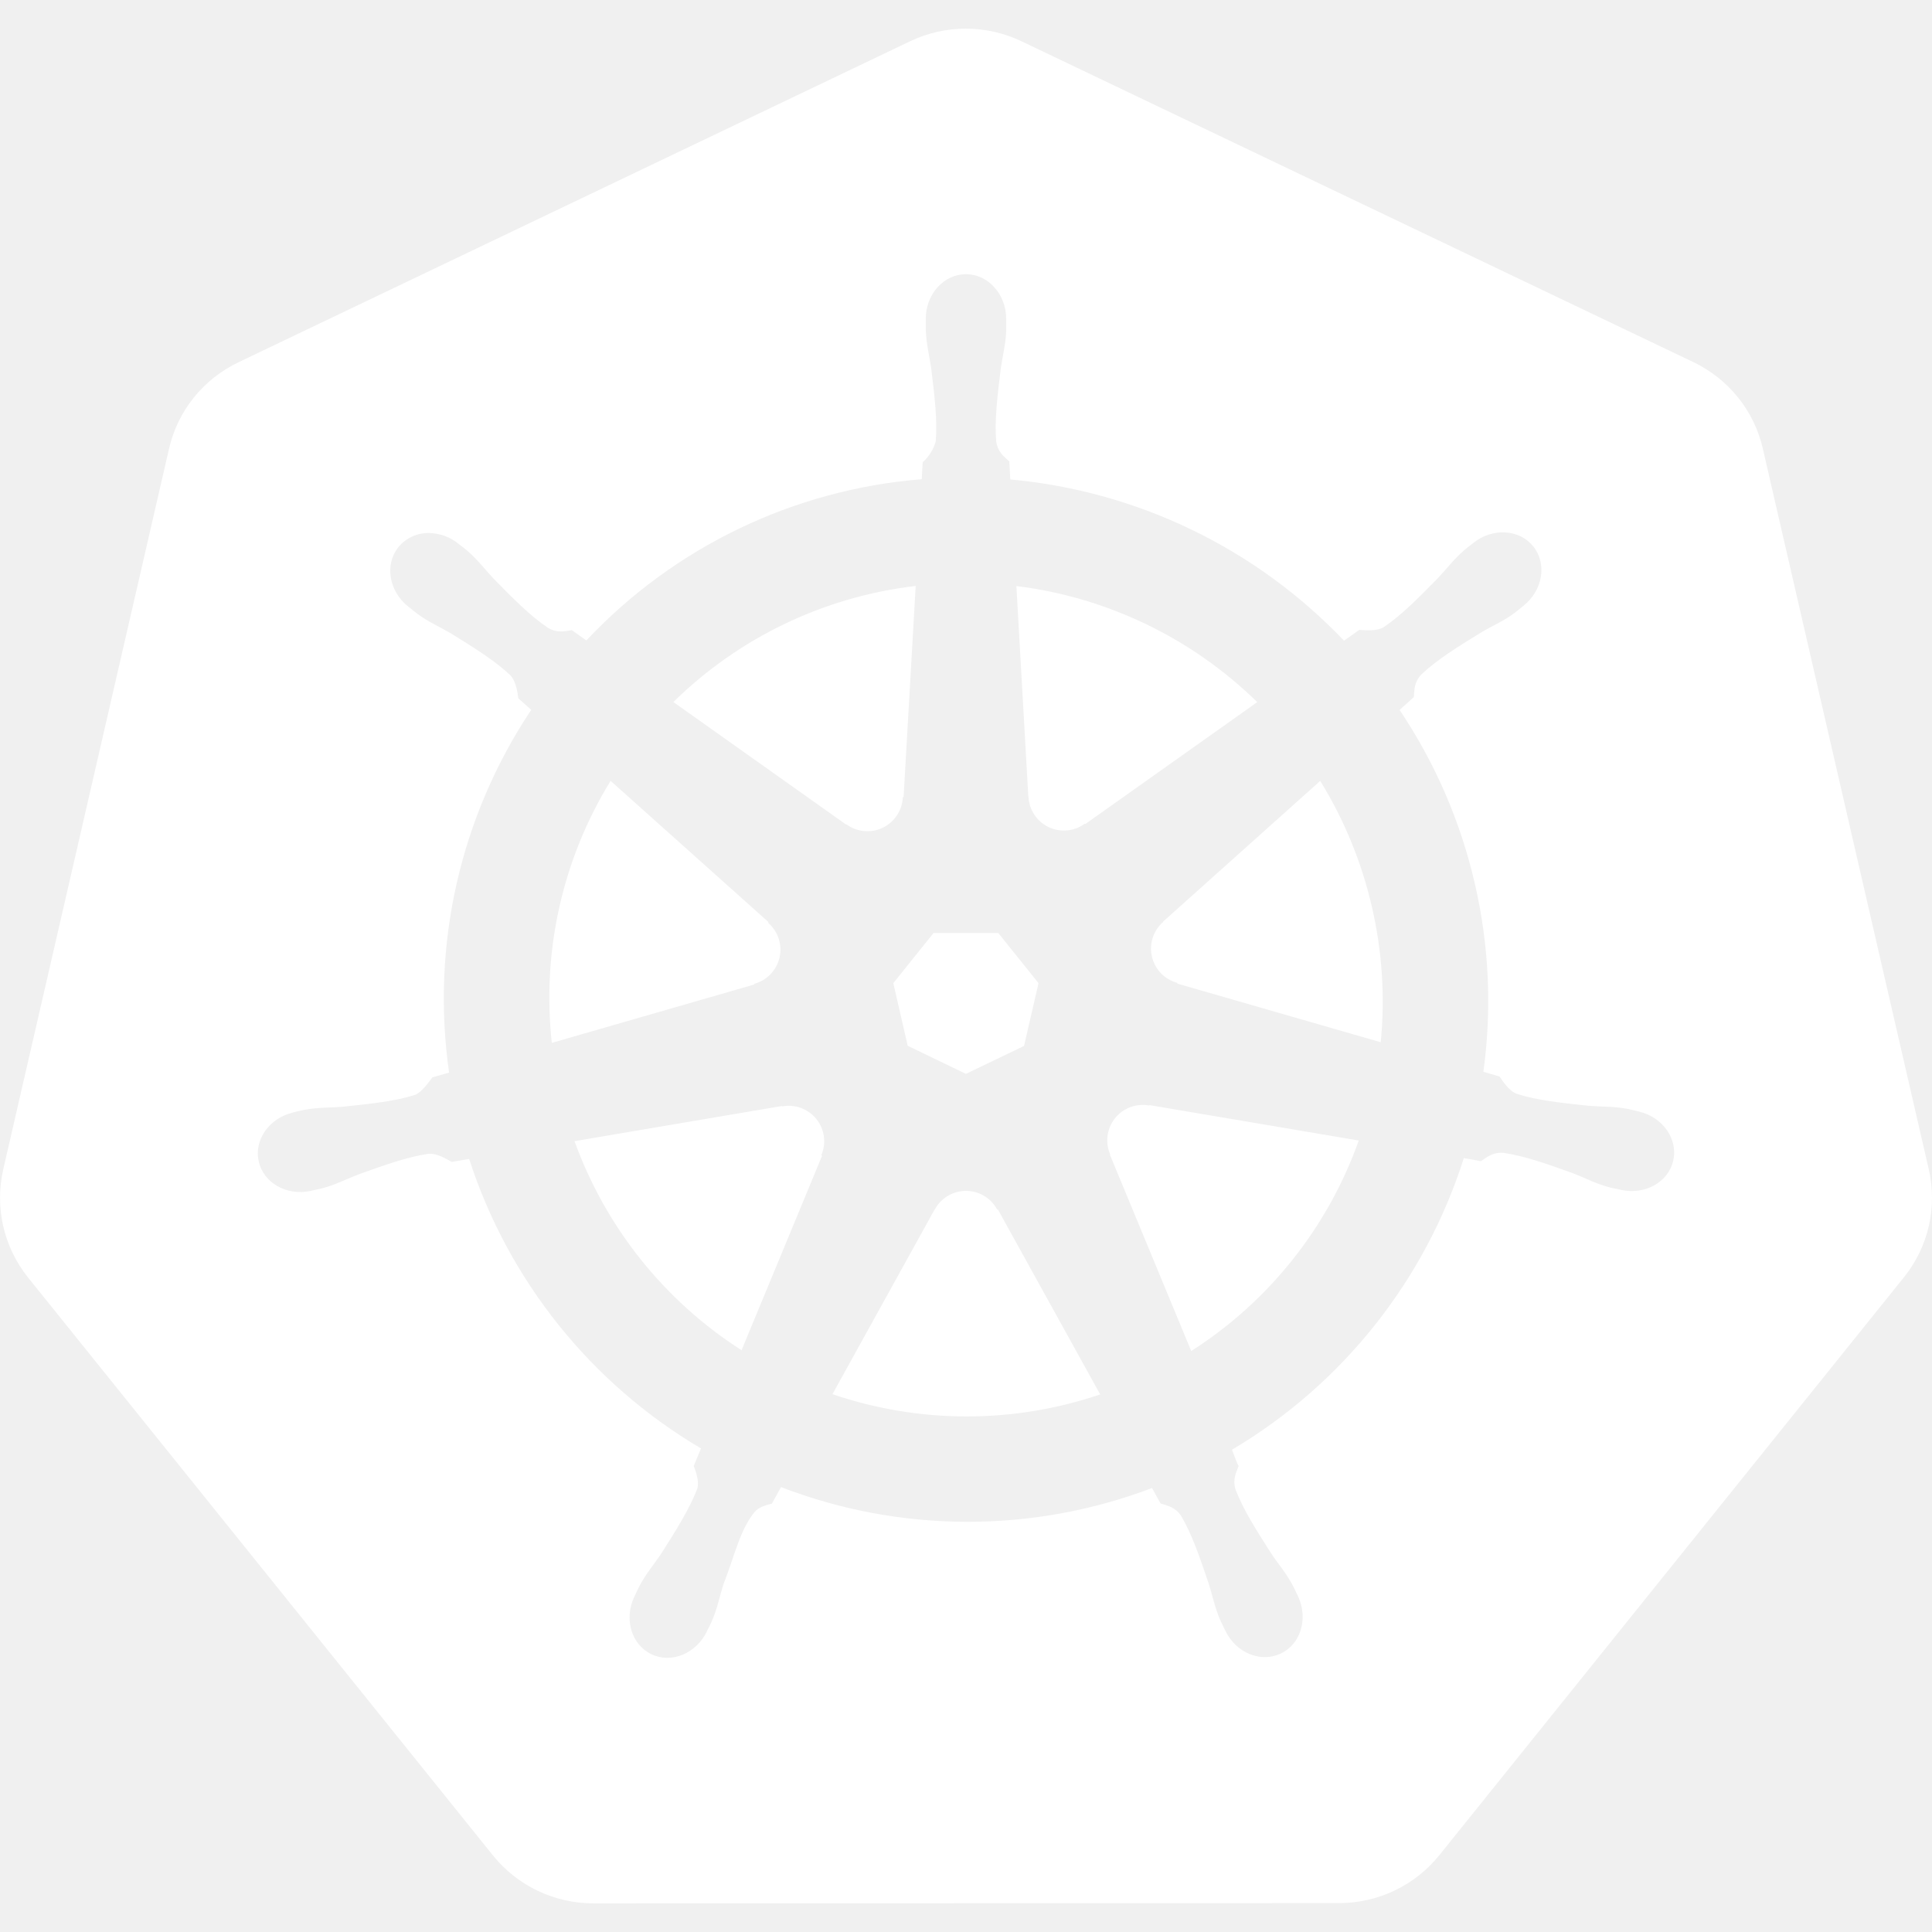
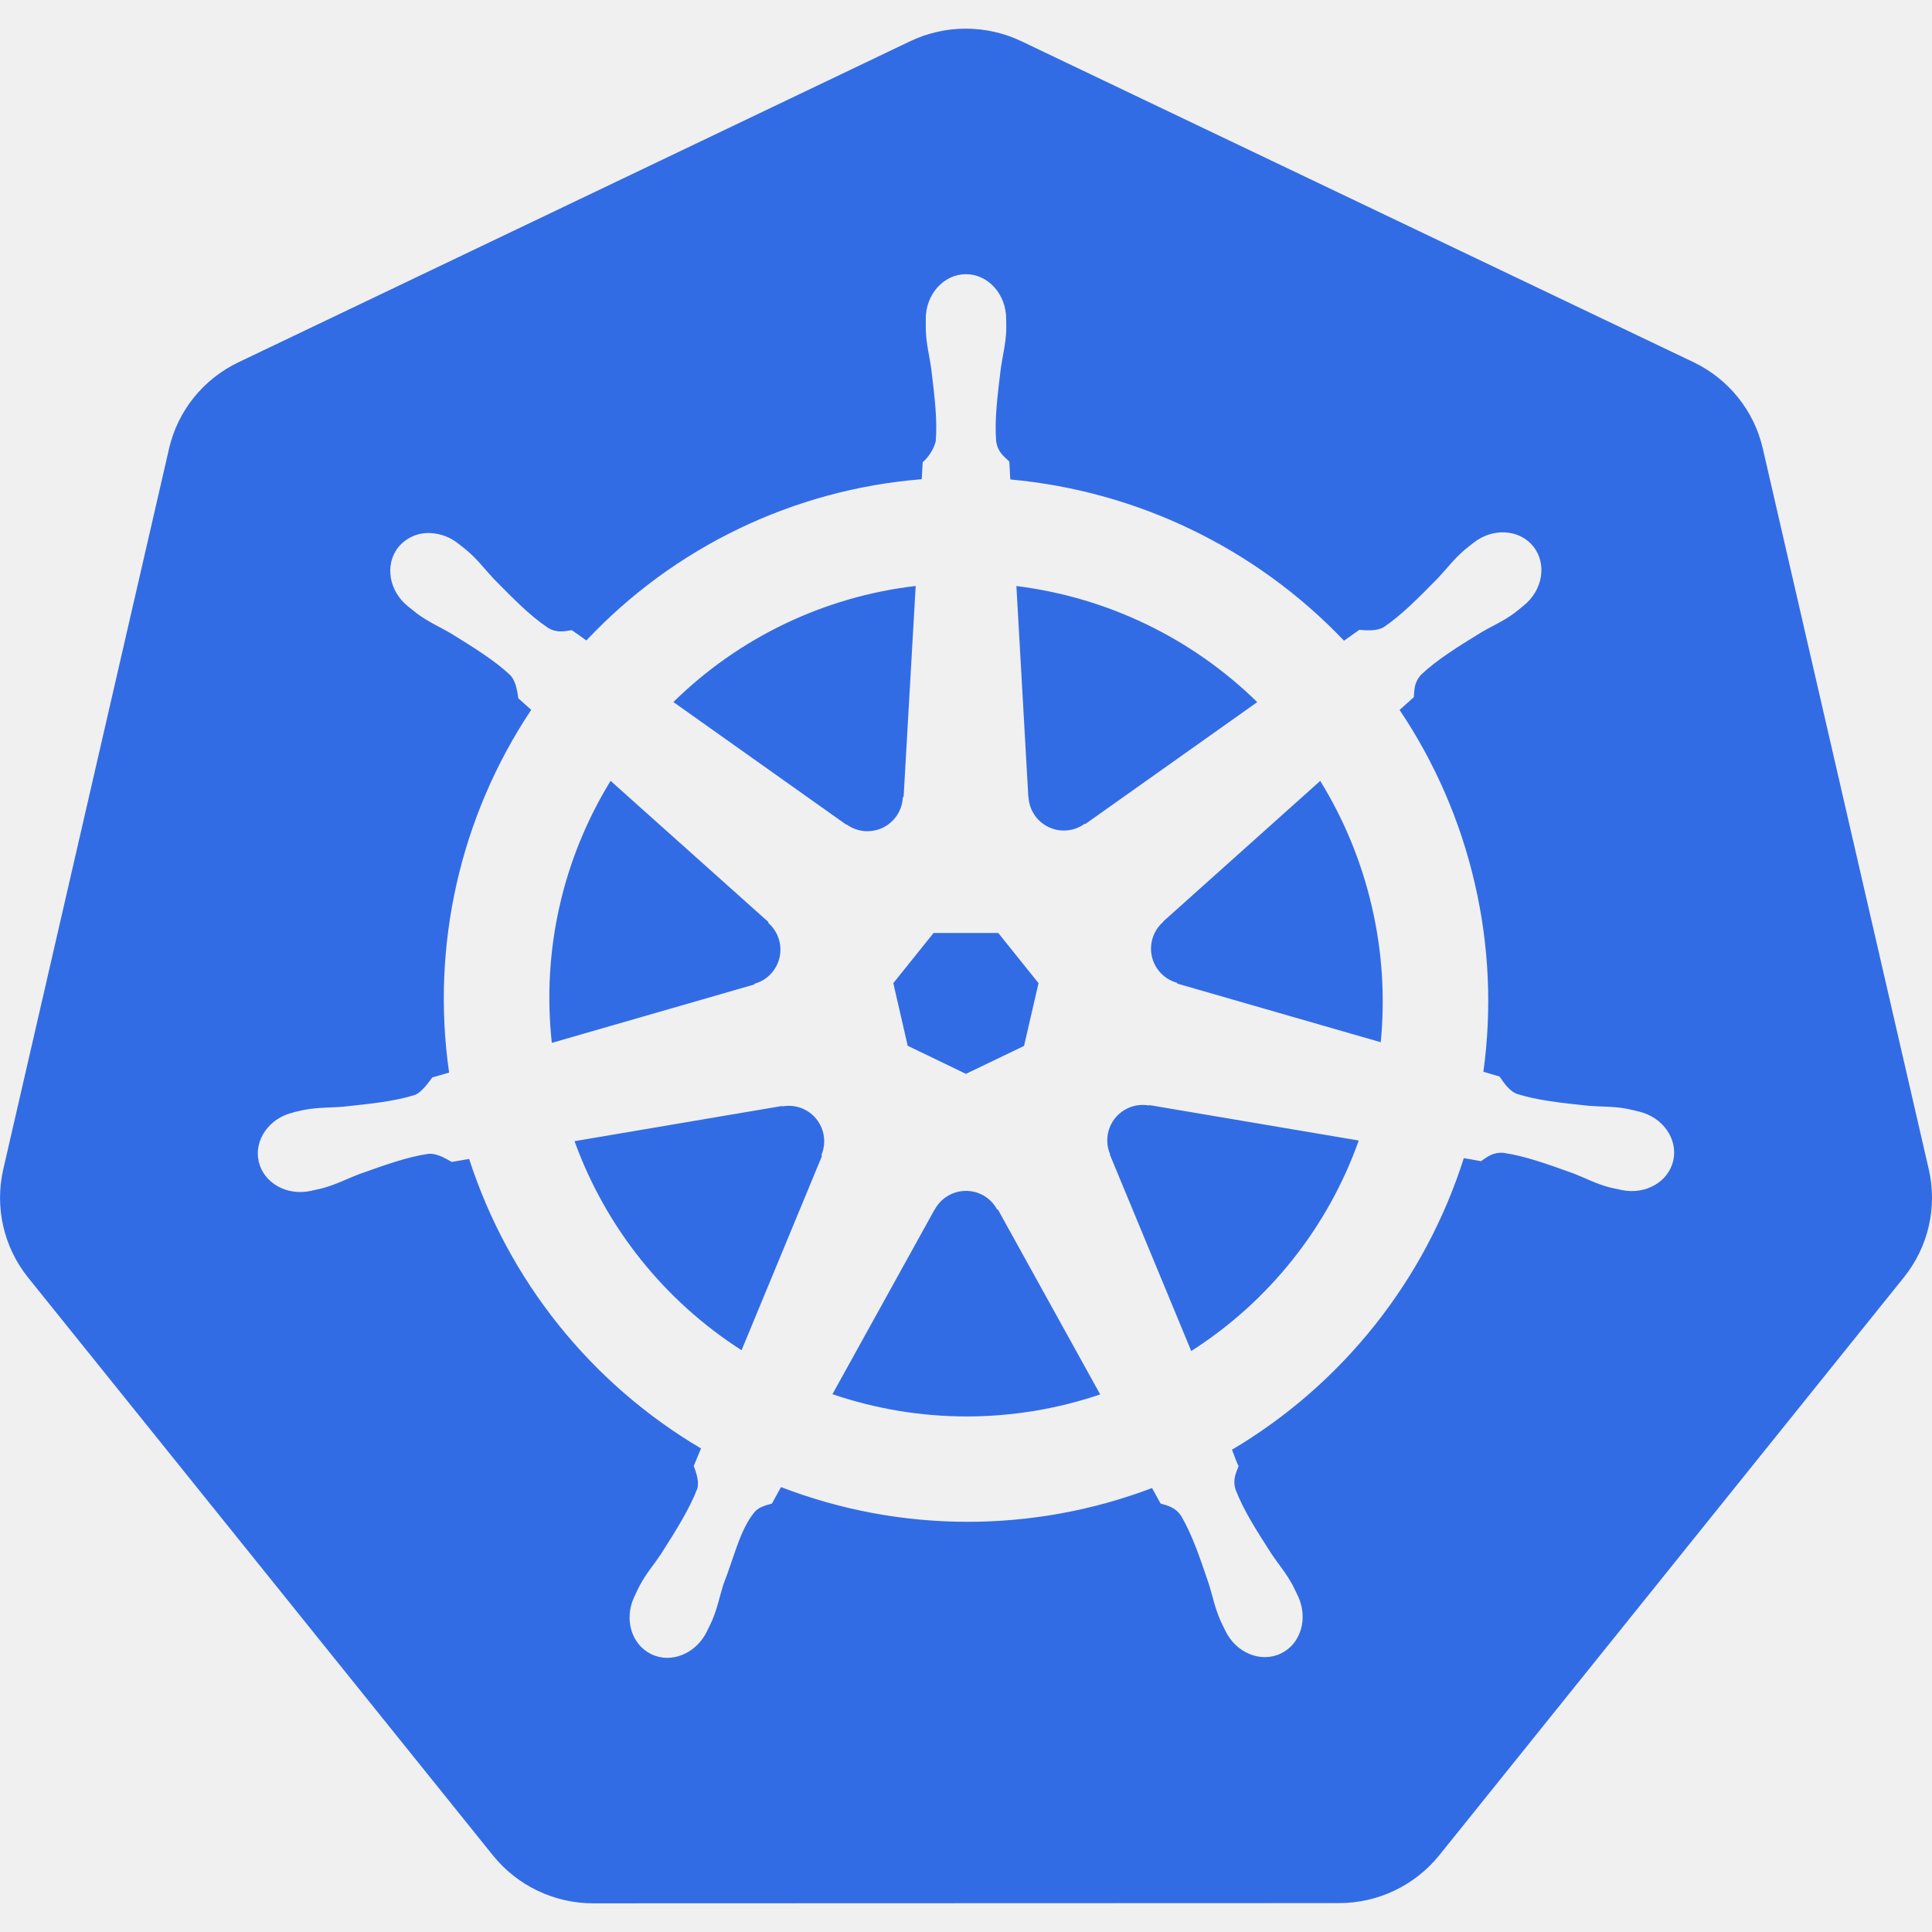
- <svg xmlns="http://www.w3.org/2000/svg" fill="#ffffff" role="img" viewBox="0 0 24 24">
+ <svg xmlns="http://www.w3.org/2000/svg" fill="#326CE5" role="img" viewBox="0 0 24 24">
  <path d="M10.204 14.35l.007.01-.999 2.413a5.171 5.171 0 0 1-2.075-2.597l2.578-.437.004.005a.44.44 0 0 1 .484.606zm-.833-2.129a.44.44 0 0 0 .173-.756l.002-.011L7.585 9.7a5.143 5.143 0 0 0-.73 3.255l2.514-.725.002-.009zm1.145-1.98a.44.44 0 0 0 .699-.337l.01-.005.15-2.62a5.144 5.144 0 0 0-3.01 1.442l2.147 1.523.004-.002zm.76 2.75l.723.349.722-.347.18-.78-.5-.623h-.804l-.5.623.179.779zm1.5-3.095a.44.44 0 0 0 .7.336l.008.003 2.134-1.513a5.188 5.188 0 0 0-2.992-1.442l.148 2.615.002.001zm10.876 5.97l-5.773 7.181a1.6 1.6 0 0 1-1.248.594l-9.261.003a1.6 1.6 0 0 1-1.247-.596l-5.776-7.18a1.583 1.583 0 0 1-.307-1.34L2.1 5.573c.108-.47.425-.864.863-1.073L11.305.513a1.606 1.606 0 0 1 1.385 0l8.345 3.985c.438.209.755.604.863 1.073l2.062 8.955c.108.47-.005.963-.308 1.34zm-3.289-2.057c-.042-.01-.103-.026-.145-.034-.174-.033-.315-.025-.479-.038-.35-.037-.638-.067-.895-.148-.105-.04-.18-.165-.216-.216l-.201-.059a6.45 6.45 0 0 0-.105-2.332 6.465 6.465 0 0 0-.936-2.163c.052-.047.15-.133.177-.159.008-.09.001-.183.094-.282.197-.185.444-.338.743-.522.142-.084.273-.137.415-.242.032-.024.076-.062.11-.089.24-.191.295-.52.123-.736-.172-.216-.506-.236-.745-.045-.034.027-.08.062-.111.088-.134.116-.217.23-.33.35-.246.25-.45.458-.673.609-.097.056-.239.037-.303.033l-.19.135a6.545 6.545 0 0 0-4.146-2.003l-.012-.223c-.065-.062-.143-.115-.163-.25-.022-.268.015-.557.057-.905.023-.163.061-.298.068-.475.001-.04-.001-.099-.001-.142 0-.306-.224-.555-.5-.555-.275 0-.499.249-.499.555l.001.014c0 .041-.002.092 0 .128.006.177.044.312.067.475.042.348.078.637.056.906a.545.545 0 0 1-.162.258l-.012.211a6.424 6.424 0 0 0-4.166 2.003 8.373 8.373 0 0 1-.18-.128c-.09.012-.18.04-.297-.029-.223-.15-.427-.358-.673-.608-.113-.12-.195-.234-.329-.349-.03-.026-.077-.062-.111-.088a.594.594 0 0 0-.348-.132.481.481 0 0 0-.398.176c-.172.216-.117.546.123.737l.007.005.104.083c.142.105.272.159.414.242.299.185.546.338.743.522.076.082.09.226.1.288l.16.143a6.462 6.462 0 0 0-1.02 4.506l-.208.06c-.055.072-.133.184-.215.217-.257.081-.546.11-.895.147-.164.014-.305.006-.48.039-.037.007-.09.02-.133.03l-.004.002-.007.002c-.295.071-.484.342-.423.608.061.267.349.429.645.365l.007-.001.01-.003.129-.029c.17-.046.294-.113.448-.172.33-.118.604-.217.87-.256.112-.009.23.069.288.101l.217-.037a6.5 6.5 0 0 0 2.88 3.596l-.09.218c.033.084.069.199.044.282-.097.252-.263.517-.452.813-.091.136-.185.242-.268.399-.02.037-.045.095-.064.134-.128.275-.034.591.213.71.248.12.556-.007.69-.282v-.002c.02-.039.046-.09.062-.127.07-.162.094-.301.144-.458.132-.332.205-.68.387-.897.05-.06.13-.082.215-.105l.113-.205a6.453 6.453 0 0 0 4.609.012l.106.192c.086.028.18.042.256.155.136.232.229.507.342.84.05.156.074.295.145.457.016.037.043.09.062.129.133.276.442.402.69.282.247-.118.341-.435.213-.71-.02-.039-.045-.096-.065-.134-.083-.156-.177-.261-.268-.398-.19-.296-.346-.541-.443-.793-.04-.13.007-.21.038-.294-.018-.022-.059-.144-.083-.202a6.499 6.499 0 0 0 2.88-3.622c.064.01.176.03.213.038.075-.05.144-.114.28-.104.266.039.54.138.87.256.154.06.277.128.448.173.036.01.088.019.13.028l.009.003.007.001c.297.064.584-.098.645-.365.06-.266-.128-.537-.423-.608zM16.4 9.701l-1.95 1.746v.005a.44.44 0 0 0 .173.757l.003.01 2.526.728a5.199 5.199 0 0 0-.108-1.674A5.208 5.208 0 0 0 16.4 9.7zm-4.013 5.325a.437.437 0 0 0-.404-.232.44.44 0 0 0-.372.233h-.002l-1.268 2.292a5.164 5.164 0 0 0 3.326.003l-1.27-2.296h-.01zm1.888-1.293a.44.44 0 0 0-.27.036.44.44 0 0 0-.214.572l-.003.004 1.01 2.438a5.15 5.15 0 0 0 2.081-2.615l-2.6-.44-.004.005z" />
</svg>
